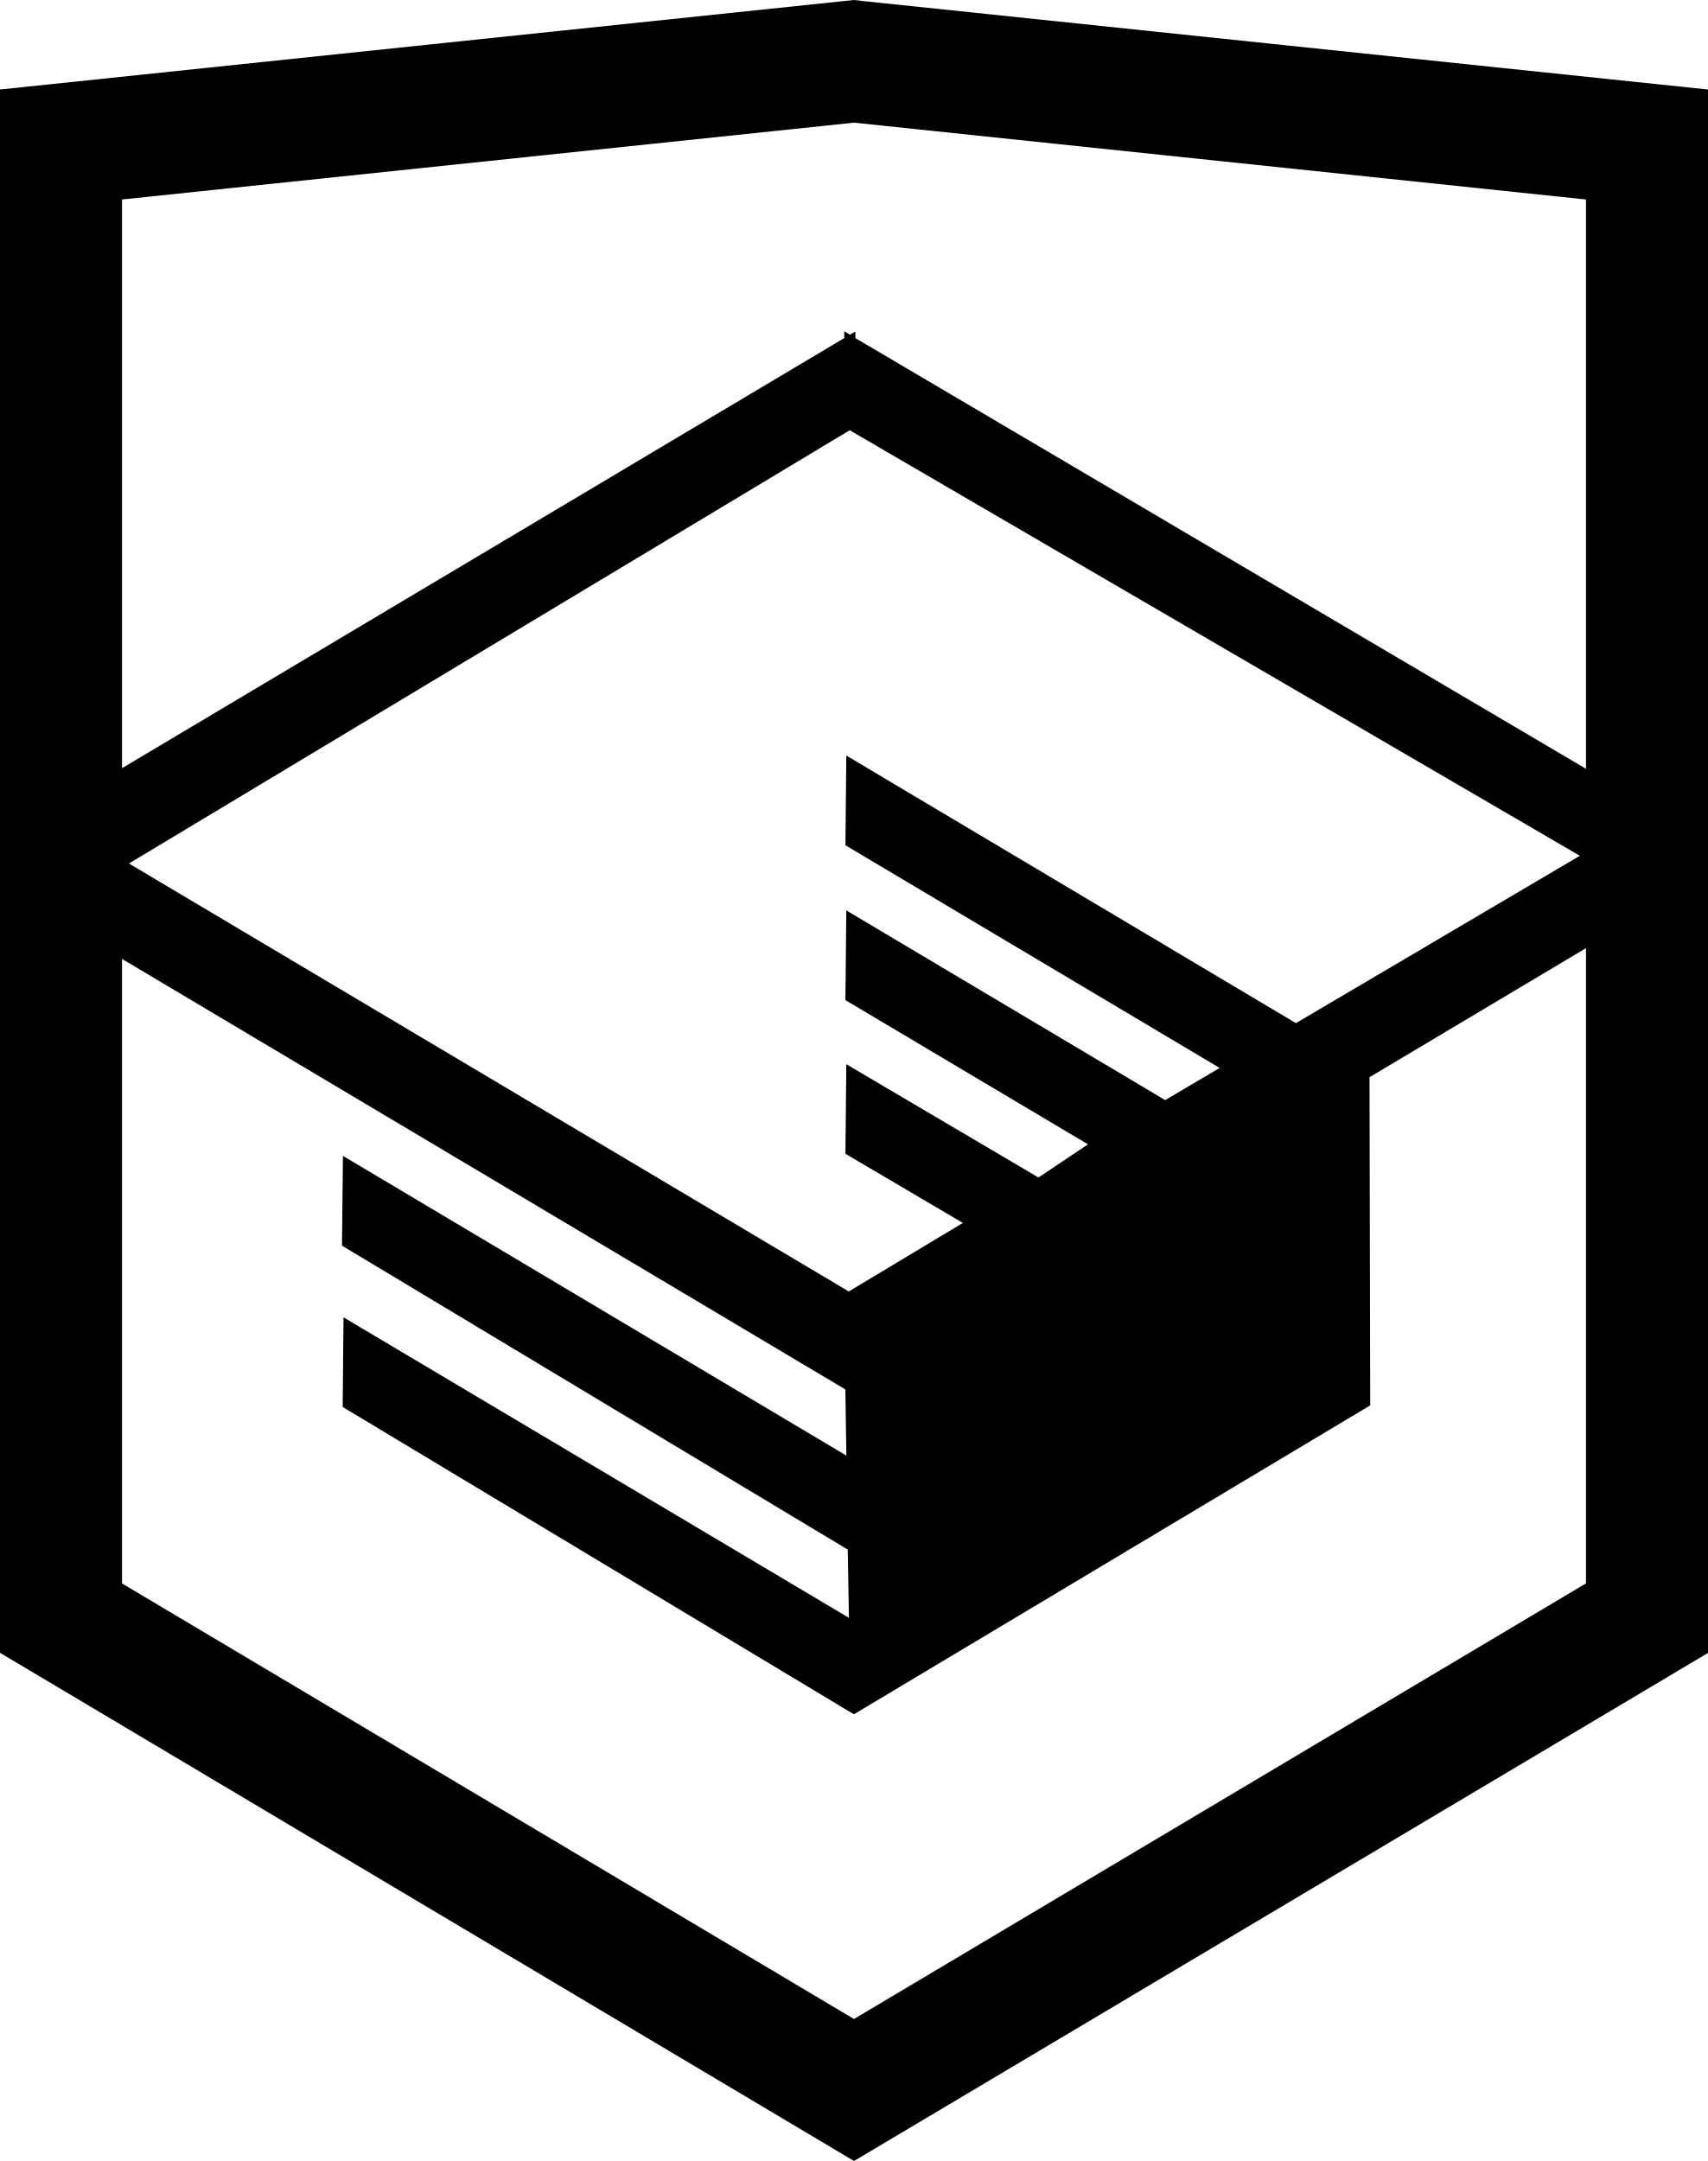
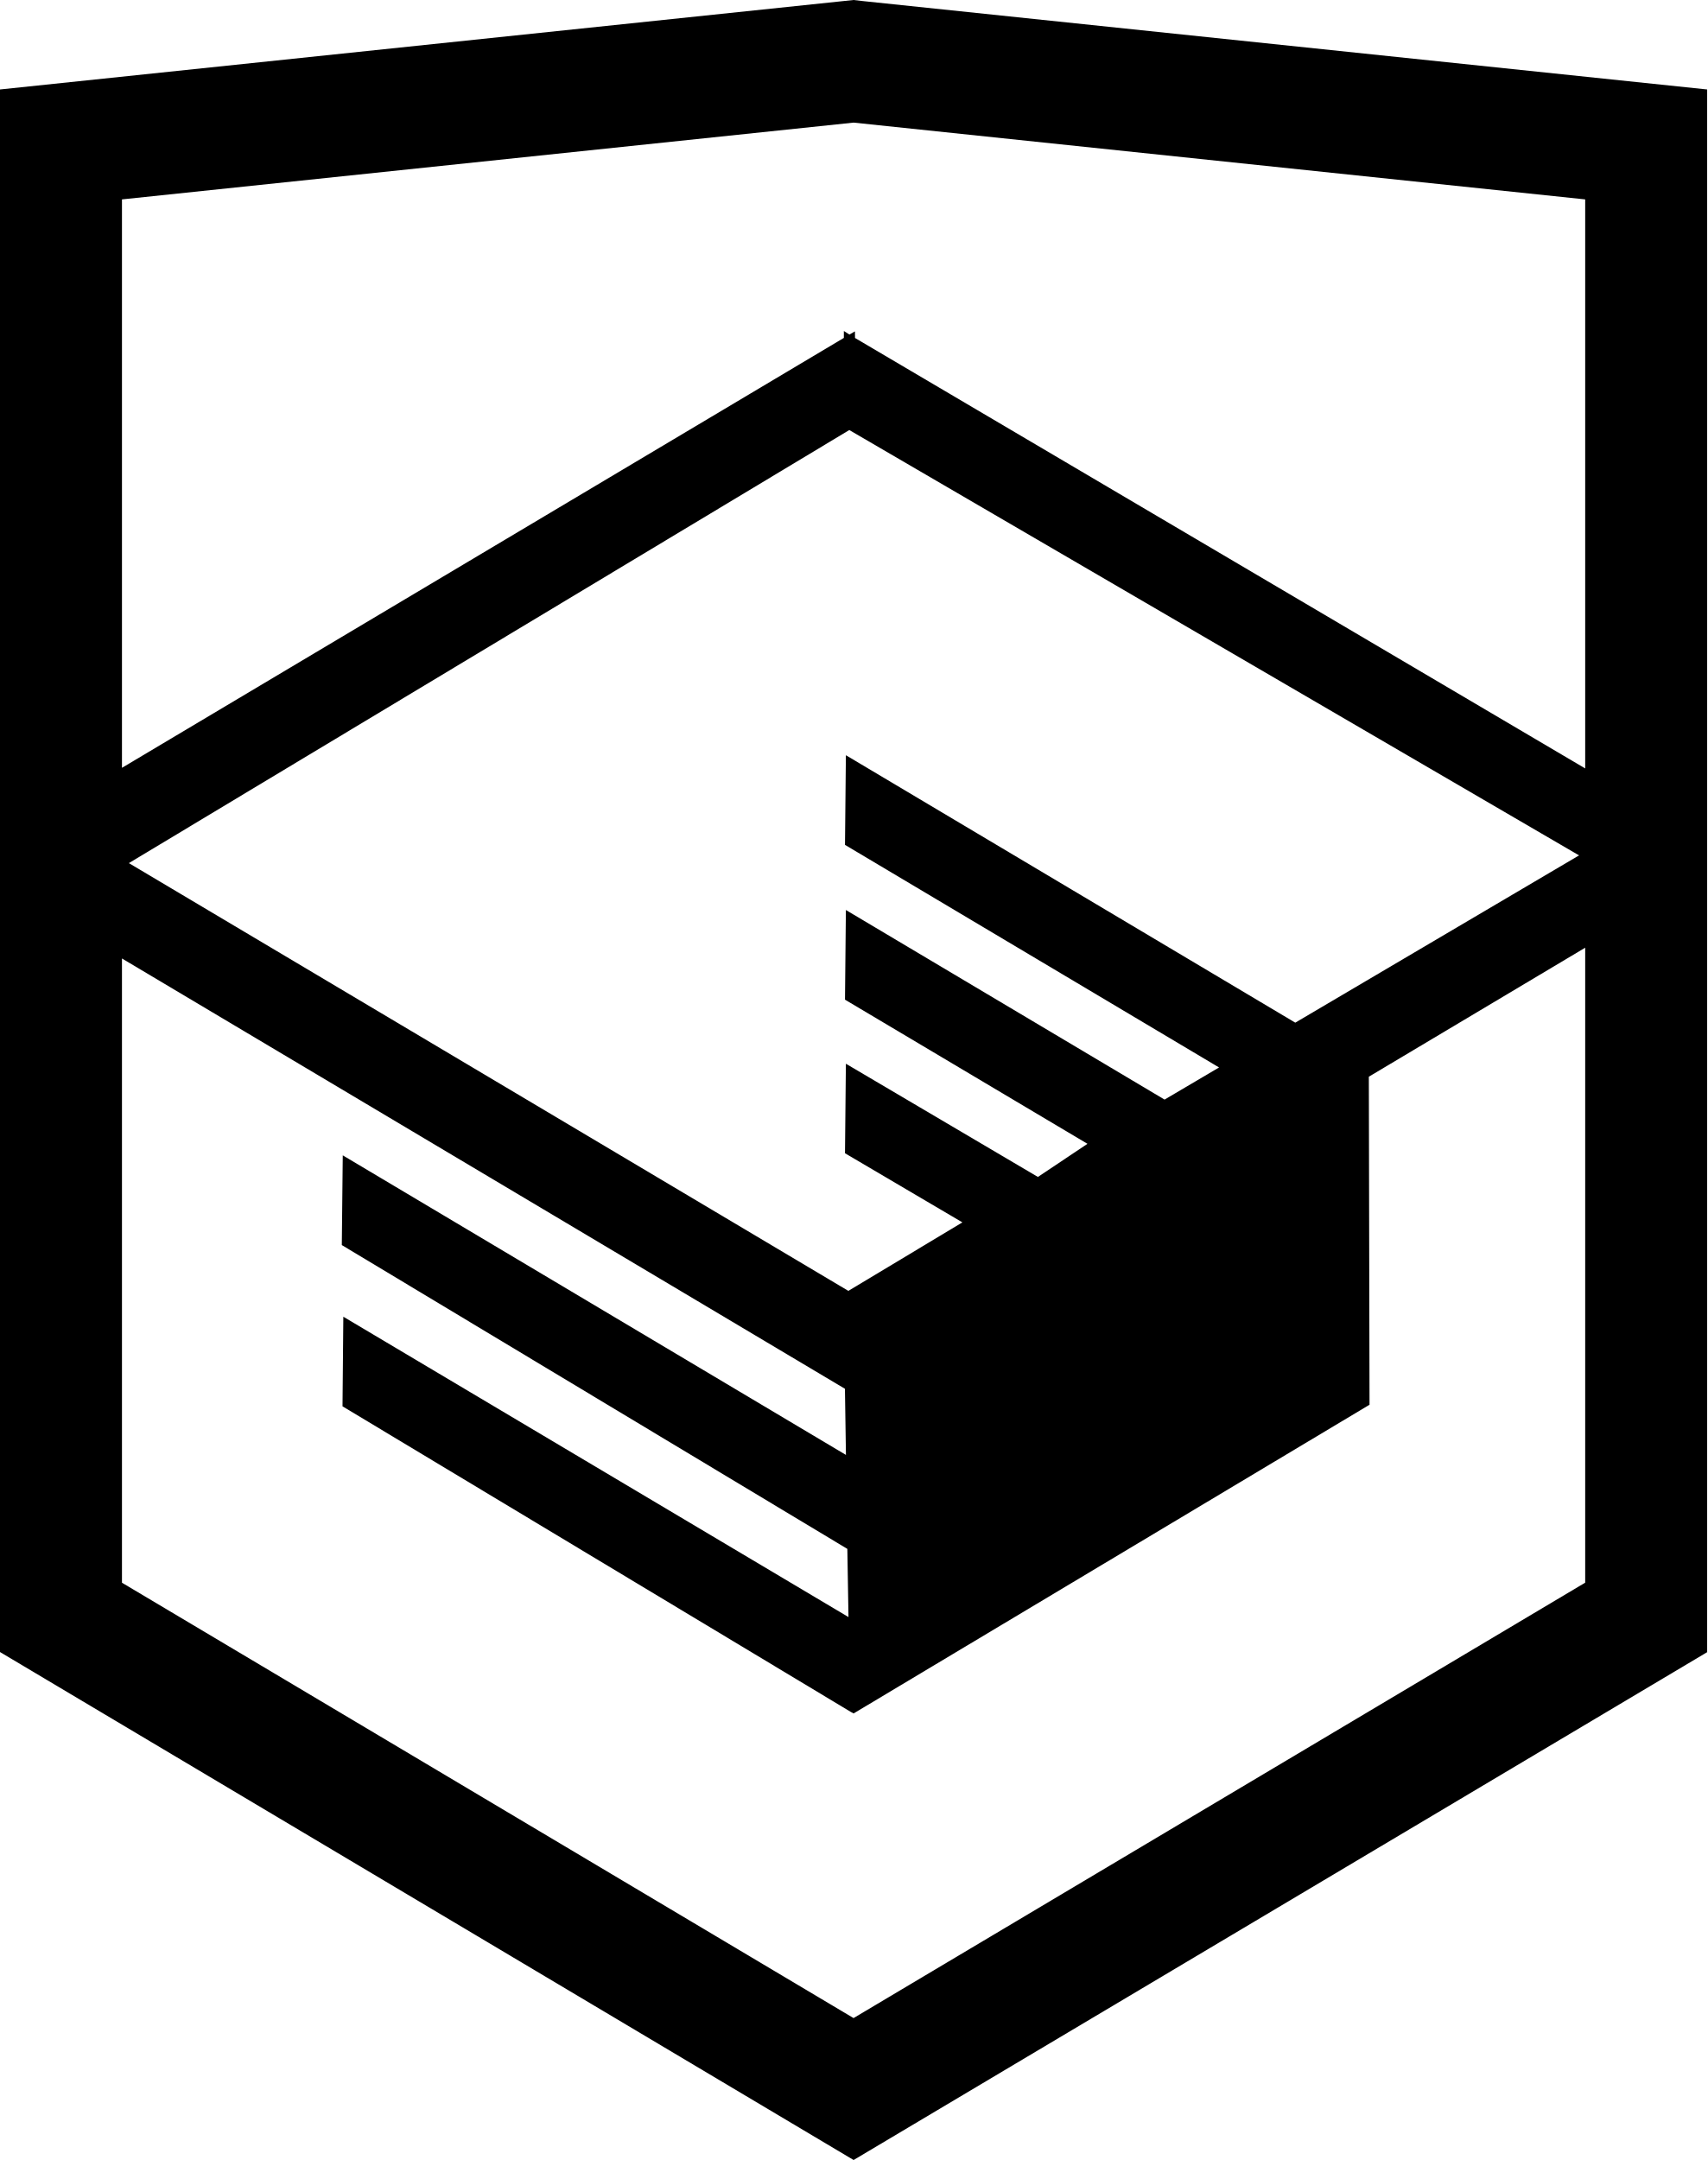
- <svg xmlns="http://www.w3.org/2000/svg" version="1.1" id="Layer_1" x="0px" y="0px" width="26.943px" height="34.09px" viewBox="0 0 26.943 34.09" enable-background="new 0 0 26.943 34.09" xml:space="preserve">
+ <svg xmlns="http://www.w3.org/2000/svg" version="1.1" id="Layer_1" x="0px" y="0px" xml:space="preserve">
  <path d="M13.62,0.017L13.472,0L0,1.412v24.661l13.473,8.017l13.43-7.99l0.042-0.025V1.412L13.62,0.017z M25.019,12.127L13.495,5.334 L13.494,5.23l-0.087,0.05l-0.088-0.056v0.109L1.925,12.118V3.147l11.548-1.212l11.547,1.212V12.127z M13.405,6.787L24.923,13.5 l-4.479,2.64l-7.093-4.221l-0.014,1.415l5.904,3.513l-0.86,0.507l-5.03-2.992l-0.014,1.415l3.827,2.275l-0.782,0.523l-3.031-1.787 l-0.014,1.413l1.853,1.091l-1.8,1.081L2.034,13.622L13.405,6.787z M1.925,15.127l11.411,6.791l0.016,1.044L5.41,18.234L5.395,19.65 l7.979,4.795l0.018,1.076l-7.973-4.74l-0.013,1.414l8.021,4.822l0.046,0.025l8.143-4.872l-0.011-5.177l3.415-2.036v10.021 L13.472,31.85L1.925,24.979V15.127z" />
</svg>
